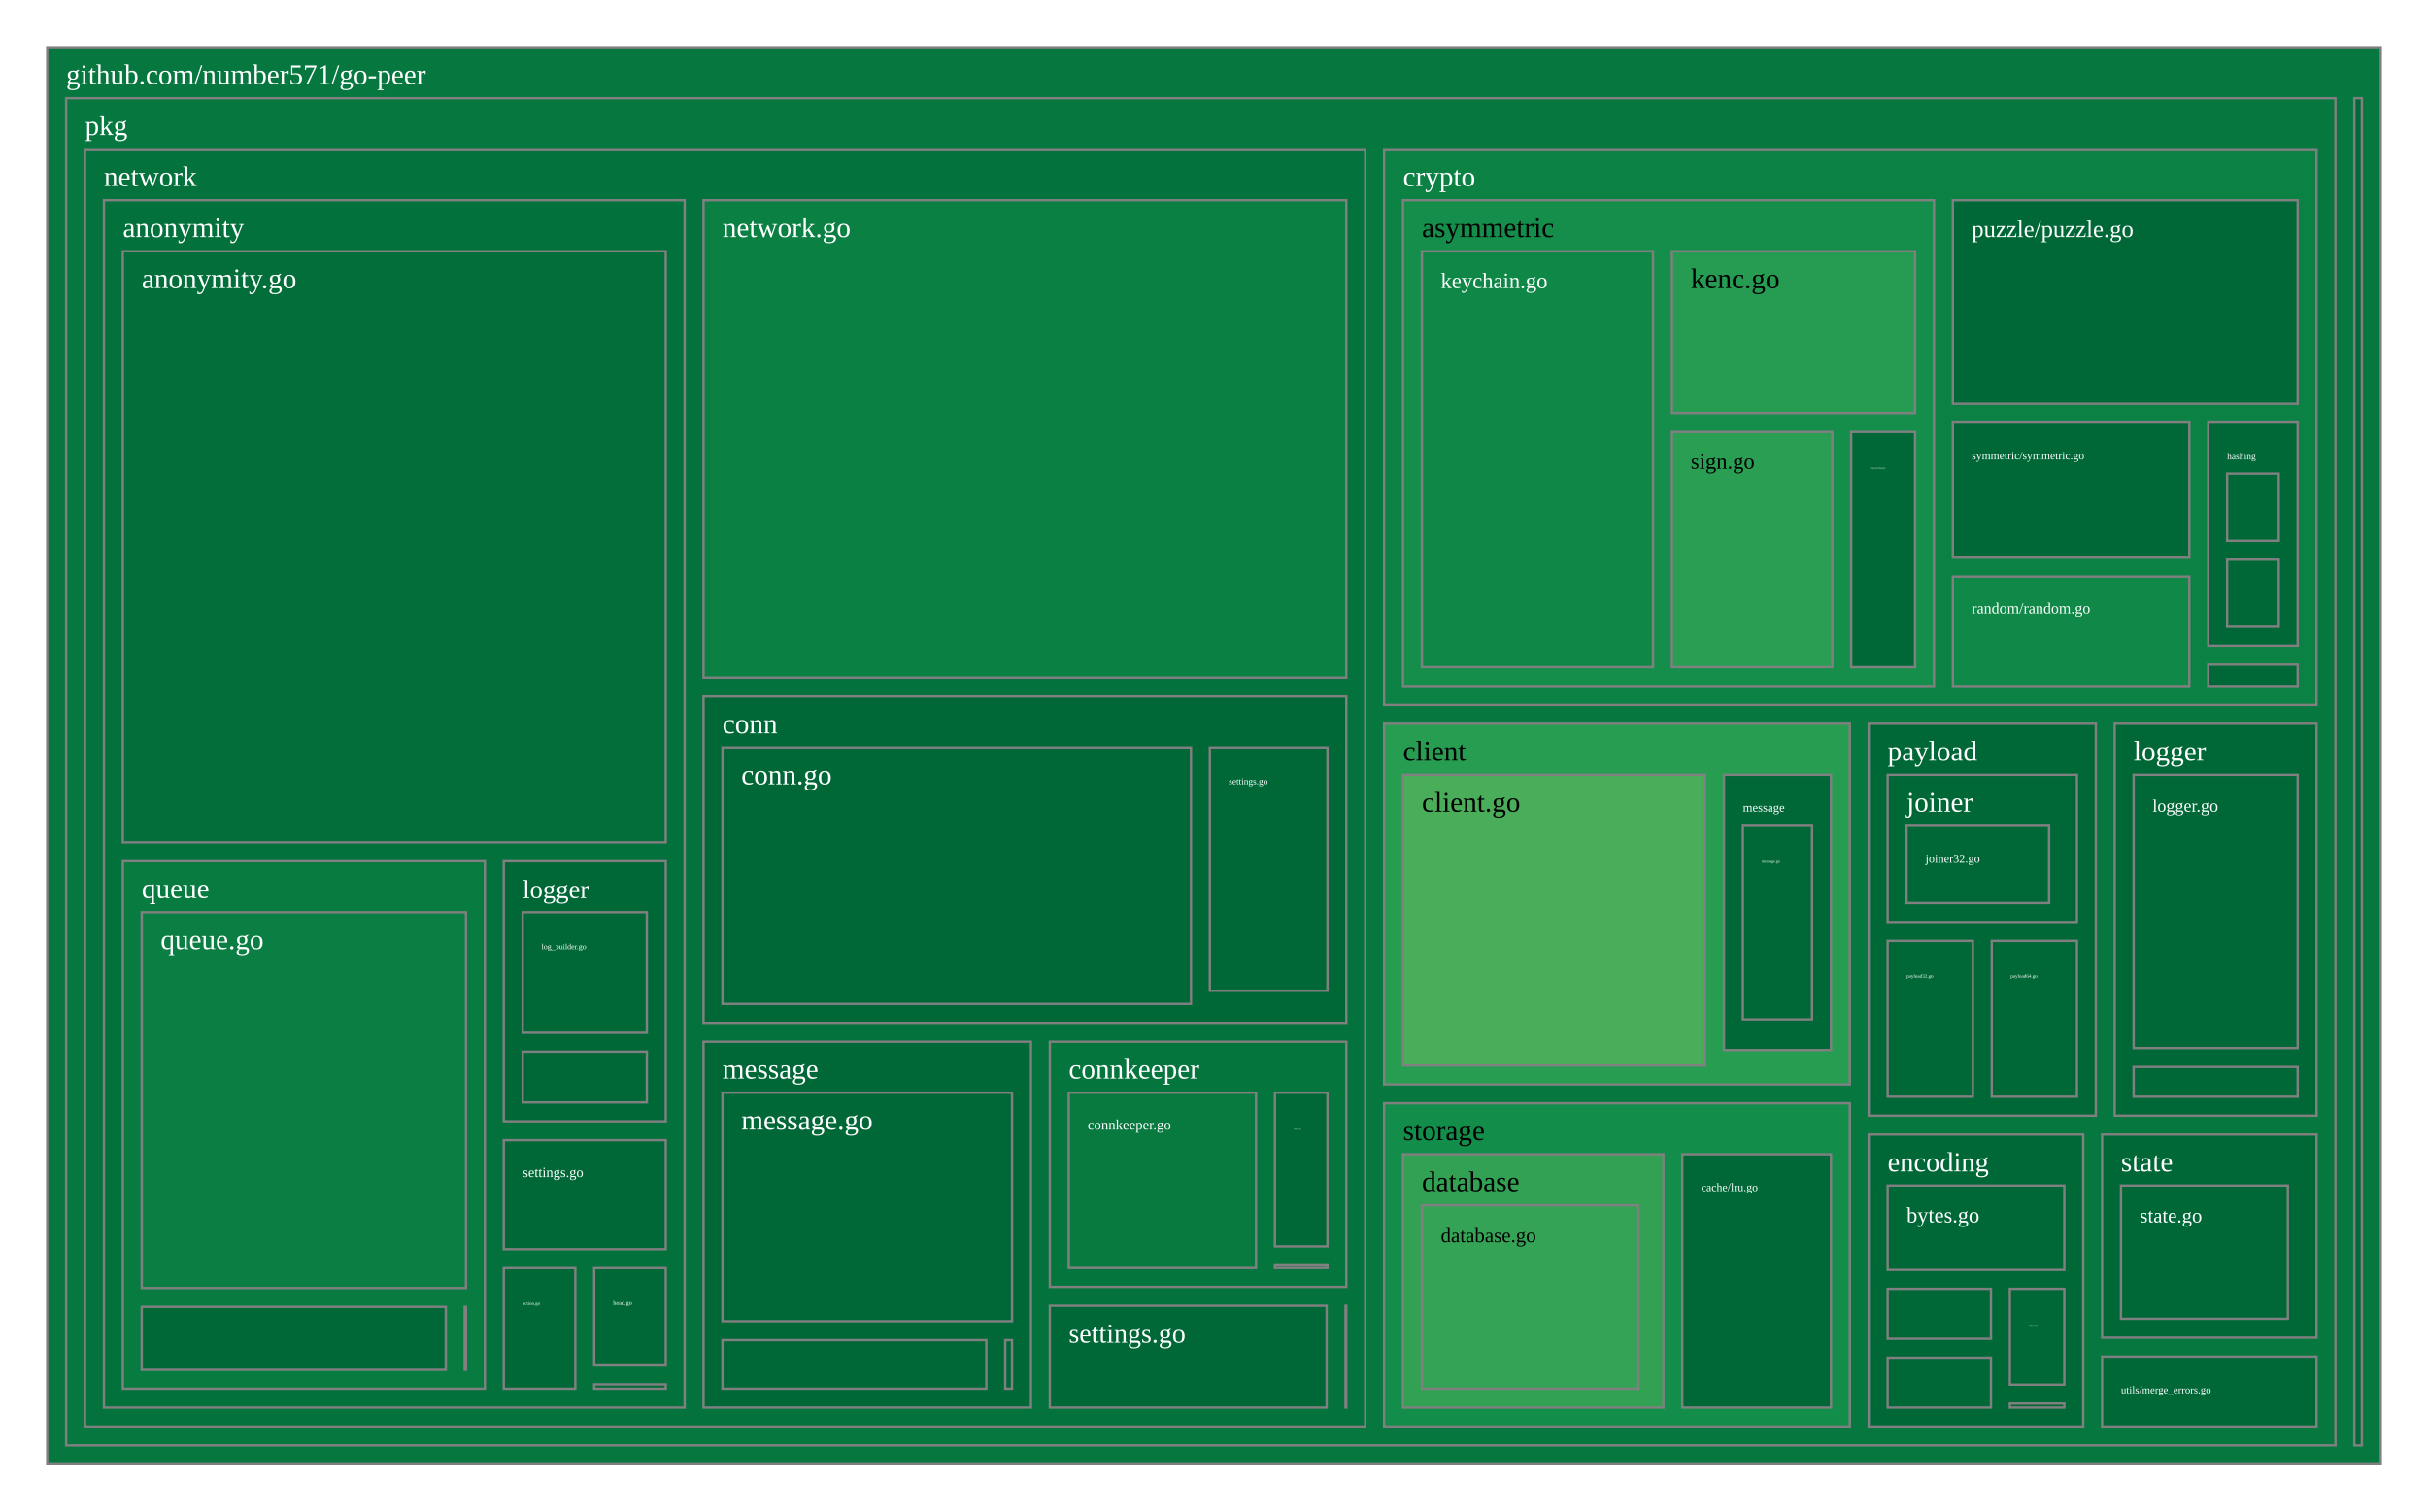
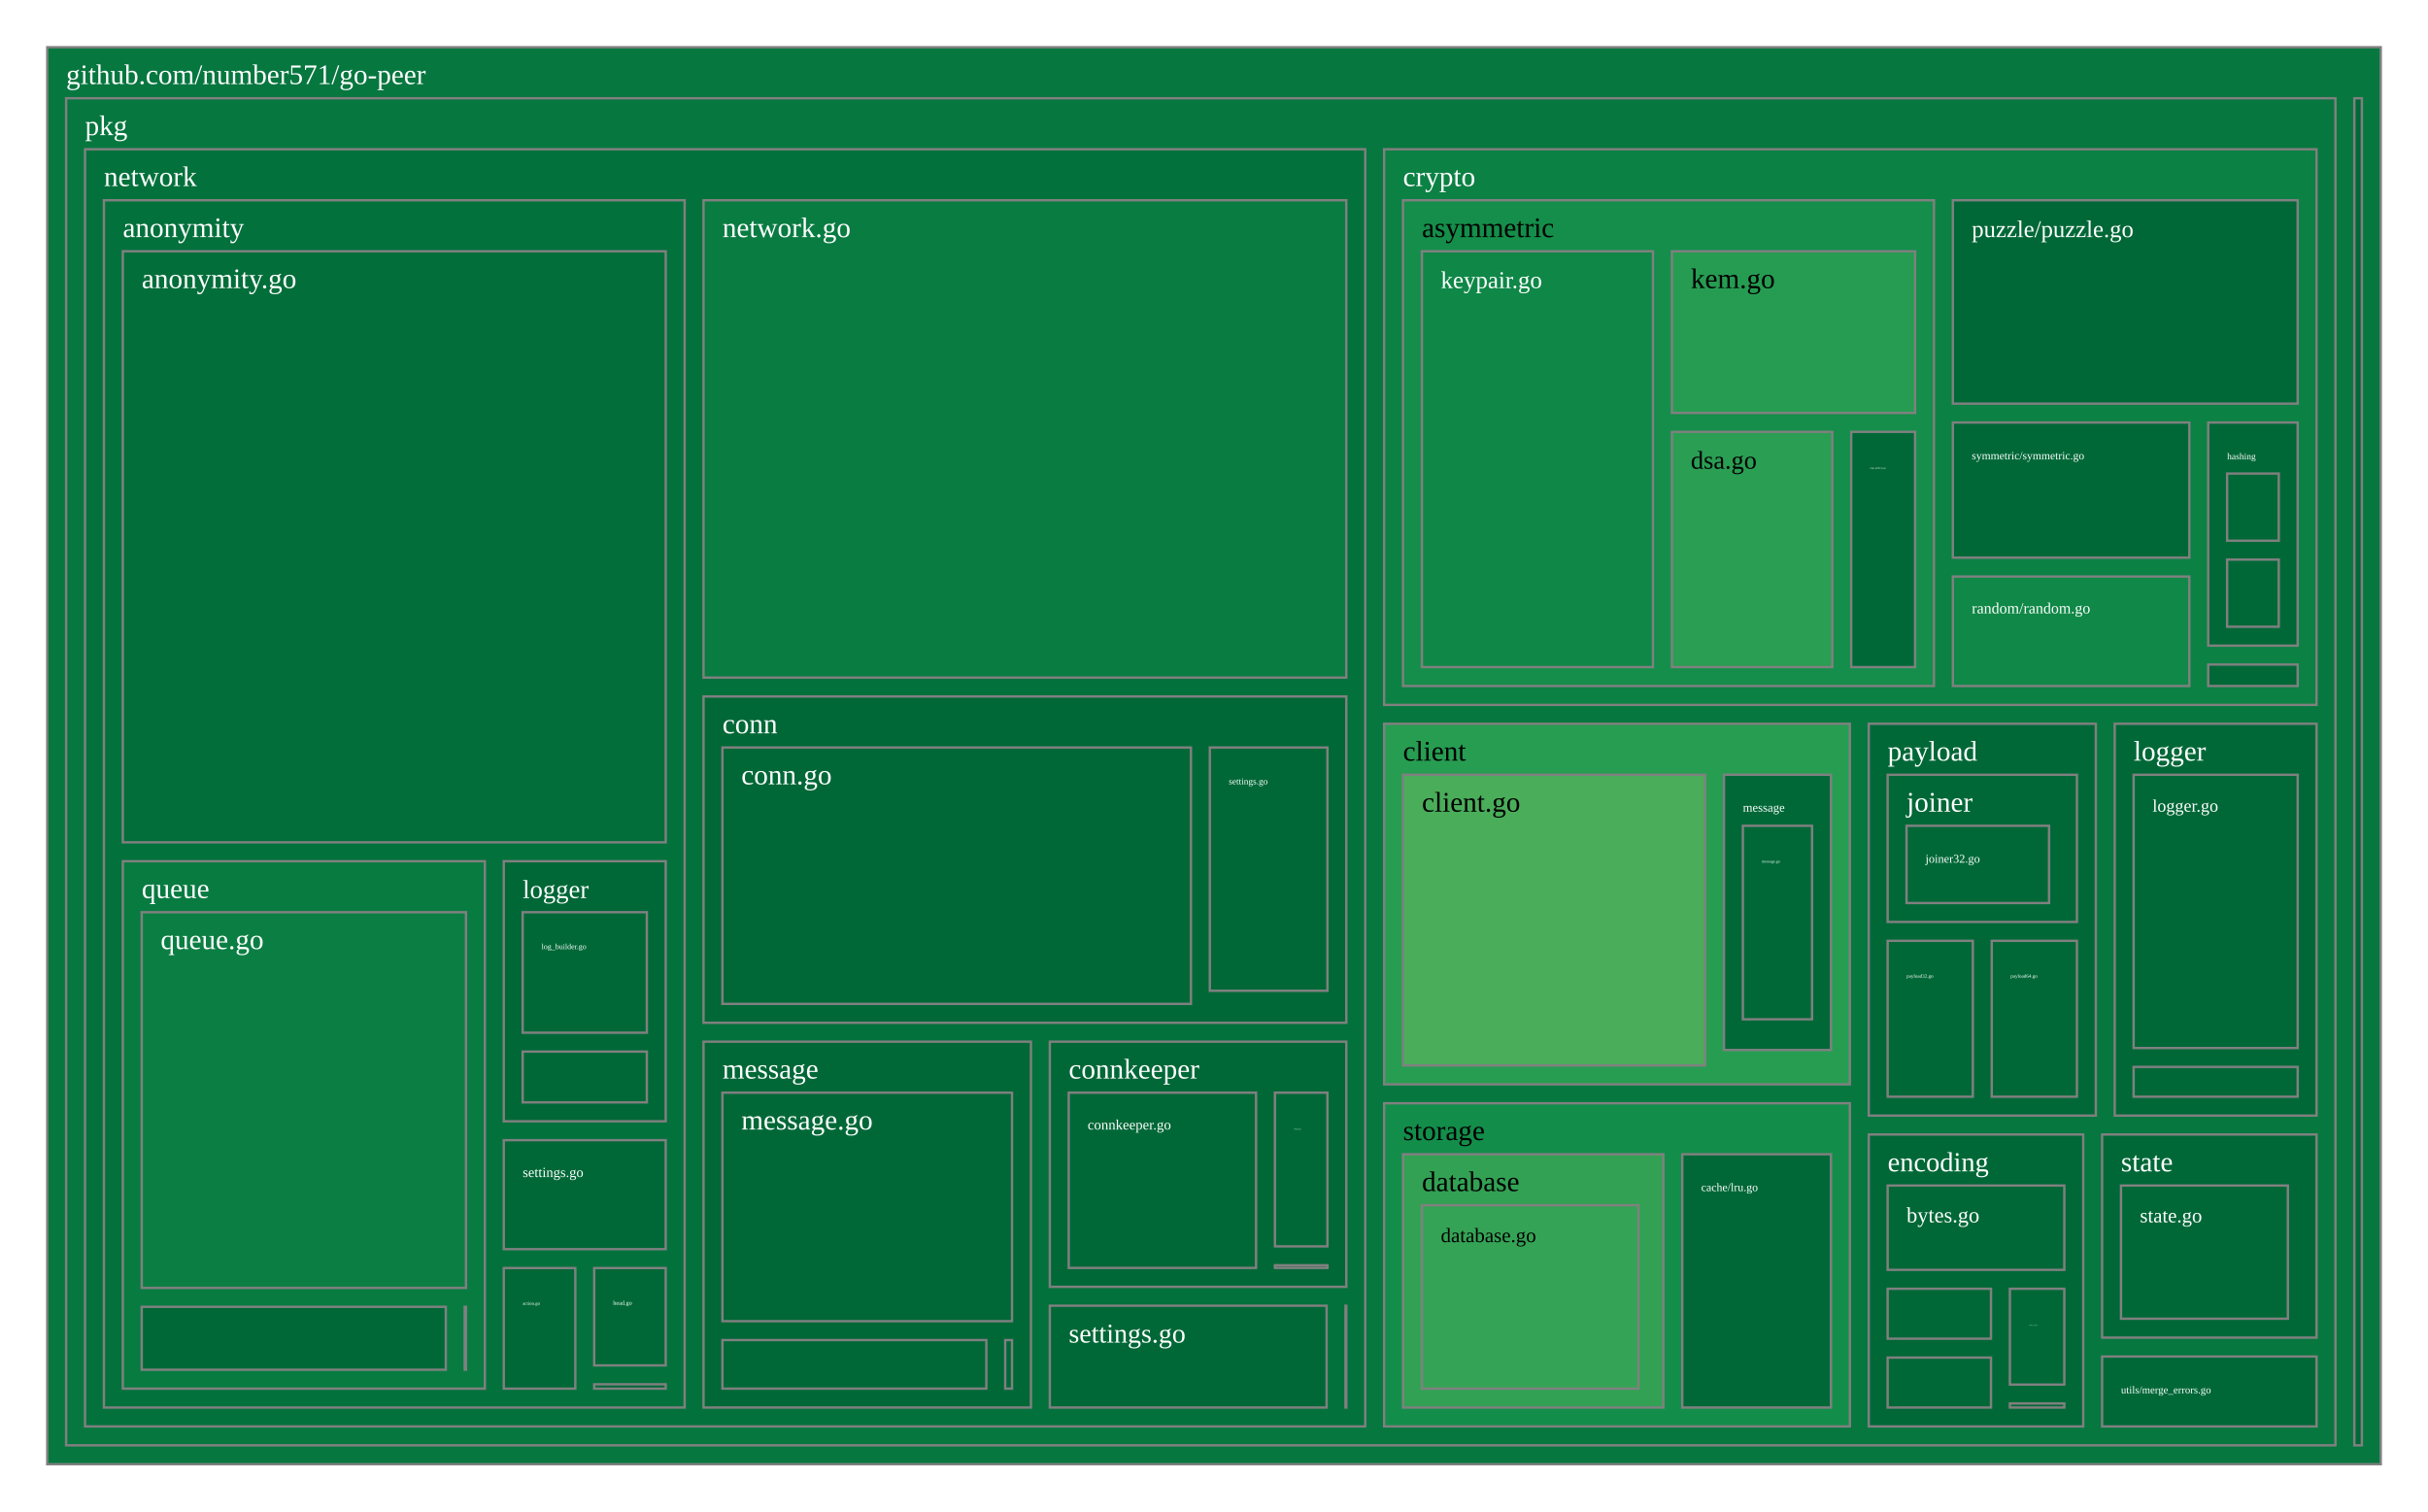
<svg xmlns="http://www.w3.org/2000/svg" viewBox="0 0 1028 640" style="background: white none repeat scroll 0% 0%;">
  <g>
-     <rect x="20" y="20" width="988" height="600" style="fill: rgb(6, 120, 63);opacity:1;fill-opacity:1.00;stroke:rgb(128,128,128);stroke-width:1px;stroke-opacity:1.00;" />
+     <rect x="20" y="20" width="988" height="600" style="fill: rgb(6, 119, 63);opacity:1;fill-opacity:1.00;stroke:rgb(128,128,128);stroke-width:1px;stroke-opacity:1.00;" />
    <text data-notex="1" text-anchor="start" transform="translate(28,35.6) scale(1)" style="font-family: Open Sans, verdana, arial, sans-serif !important; font-size: 12px; fill: rgb(255, 255, 255); fill-opacity: 1.00; white-space: pre;" data-math="N">github.com/number571/go-peer</text>
  </g>
  <g>
-     <rect x="28" y="41.6" width="960.815" height="570.4" style="fill: rgb(6, 120, 63);opacity:1;fill-opacity:1.00;stroke:rgb(128,128,128);stroke-width:1px;stroke-opacity:1.00;" />
+     <rect x="28" y="41.6" width="960.815" height="570.4" style="fill: rgb(6, 119, 63);opacity:1;fill-opacity:1.00;stroke:rgb(128,128,128);stroke-width:1px;stroke-opacity:1.00;" />
    <text data-notex="1" text-anchor="start" transform="translate(36,57.2) scale(1)" style="font-family: Open Sans, verdana, arial, sans-serif !important; font-size: 12px; fill: rgb(255, 255, 255); fill-opacity: 1.00; white-space: pre;" data-math="N">pkg</text>
  </g>
  <g>
    <rect x="996.815" y="41.6" width="3.185" height="570.4" style="fill: rgb(0, 104, 55);opacity:1;fill-opacity:1.00;stroke:rgb(128,128,128);stroke-width:1px;stroke-opacity:1.00;" />
  </g>
  <g>
    <rect x="586.026" y="306.471" width="197.194" height="152.686" style="fill: rgb(39, 157, 82);opacity:1;fill-opacity:1.00;stroke:rgb(128,128,128);stroke-width:1px;stroke-opacity:1.00;" />
    <text data-notex="1" text-anchor="start" transform="translate(594.0263,322.0706) scale(1)" style="font-family: Open Sans, verdana, arial, sans-serif !important; font-size: 12px; fill: rgb(0, 0, 0); fill-opacity: 1.00; white-space: pre;" data-math="N">client</text>
  </g>
  <g>
    <rect x="586.026" y="63.2" width="394.788" height="235.271" style="fill: rgb(12, 129, 68);opacity:1;fill-opacity:1.00;stroke:rgb(128,128,128);stroke-width:1px;stroke-opacity:1.00;" />
    <text data-notex="1" text-anchor="start" transform="translate(594.0263,78.8) scale(1)" style="font-family: Open Sans, verdana, arial, sans-serif !important; font-size: 12px; fill: rgb(255, 255, 255); fill-opacity: 1.00; white-space: pre;" data-math="N">crypto</text>
  </g>
  <g>
    <rect x="791.22" y="480.387" width="90.797" height="123.613" style="fill: rgb(0, 104, 55);opacity:1;fill-opacity:1.00;stroke:rgb(128,128,128);stroke-width:1px;stroke-opacity:1.00;" />
    <text data-notex="1" text-anchor="start" transform="translate(799.2204,495.9873) scale(0.973922)" style="font-family: Open Sans, verdana, arial, sans-serif !important; font-size: 12px; fill: rgb(255, 255, 255); fill-opacity: 1.00; white-space: pre;" data-math="N">encoding</text>
  </g>
  <g>
    <rect x="895.358" y="306.471" width="85.457" height="165.917" style="fill: rgb(0, 104, 55);opacity:1;fill-opacity:1.00;stroke:rgb(128,128,128);stroke-width:1px;stroke-opacity:1.00;" />
    <text data-notex="1" text-anchor="start" transform="translate(903.358,322.0706) scale(1)" style="font-family: Open Sans, verdana, arial, sans-serif !important; font-size: 12px; fill: rgb(255, 255, 255); fill-opacity: 1.00; white-space: pre;" data-math="N">logger</text>
  </g>
  <g>
-     <rect x="36" y="63.2" width="542.026" height="540.8" style="fill: rgb(4, 114, 60);opacity:1;fill-opacity:1.00;stroke:rgb(128,128,128);stroke-width:1px;stroke-opacity:1.00;" />
+     <rect x="36" y="63.2" width="542.026" height="540.8" style="fill: rgb(3, 113, 59);opacity:1;fill-opacity:1.00;stroke:rgb(128,128,128);stroke-width:1px;stroke-opacity:1.00;" />
    <text data-notex="1" text-anchor="start" transform="translate(44,78.8) scale(1)" style="font-family: Open Sans, verdana, arial, sans-serif !important; font-size: 12px; fill: rgb(255, 255, 255); fill-opacity: 1.00; white-space: pre;" data-math="N">network</text>
  </g>
  <g>
    <rect x="791.22" y="306.471" width="96.138" height="165.917" style="fill: rgb(0, 104, 55);opacity:1;fill-opacity:1.00;stroke:rgb(128,128,128);stroke-width:1px;stroke-opacity:1.00;" />
    <text data-notex="1" text-anchor="start" transform="translate(799.2204,322.0706) scale(1)" style="font-family: Open Sans, verdana, arial, sans-serif !important; font-size: 12px; fill: rgb(255, 255, 255); fill-opacity: 1.00; white-space: pre;" data-math="N">payload</text>
  </g>
  <g>
    <rect x="890.018" y="480.387" width="90.797" height="86.009" style="fill: rgb(0, 104, 55);opacity:1;fill-opacity:1.00;stroke:rgb(128,128,128);stroke-width:1px;stroke-opacity:1.00;" />
    <text data-notex="1" text-anchor="start" transform="translate(898.0176,495.9873) scale(1)" style="font-family: Open Sans, verdana, arial, sans-serif !important; font-size: 12px; fill: rgb(255, 255, 255); fill-opacity: 1.00; white-space: pre;" data-math="N">state</text>
  </g>
  <g>
    <rect x="586.026" y="467.156" width="197.194" height="136.844" style="fill: rgb(19, 141, 74);opacity:1;fill-opacity:1.00;stroke:rgb(128,128,128);stroke-width:1px;stroke-opacity:1.00;" />
    <text data-notex="1" text-anchor="start" transform="translate(594.0263,482.7564) scale(1)" style="font-family: Open Sans, verdana, arial, sans-serif !important; font-size: 12px; fill: rgb(0, 0, 0); fill-opacity: 1.00; white-space: pre;" data-math="N">storage</text>
  </g>
  <g>
    <rect x="890.018" y="574.396" width="90.797" height="29.604" style="fill: rgb(0, 104, 55);opacity:1;fill-opacity:1.00;stroke:rgb(128,128,128);stroke-width:1px;stroke-opacity:1.00;" />
    <text data-notex="1" text-anchor="start" transform="translate(898.0176,589.9964) scale(0.371018)" style="font-family: Open Sans, verdana, arial, sans-serif !important; font-size: 12px; fill: rgb(255, 255, 255); fill-opacity: 1.00; white-space: pre;" data-math="N">utils/merge_errors.go</text>
  </g>
  <g>
    <rect x="594.026" y="328.071" width="127.9" height="123.086" style="fill: rgb(74, 173, 90);opacity:1;fill-opacity:1.00;stroke:rgb(128,128,128);stroke-width:1px;stroke-opacity:1.00;" />
    <text data-notex="1" text-anchor="start" transform="translate(602.0263,343.6706) scale(1)" style="font-family: Open Sans, verdana, arial, sans-serif !important; font-size: 12px; fill: rgb(0, 0, 0); fill-opacity: 1.00; white-space: pre;" data-math="N">client.go</text>
  </g>
  <g>
    <rect x="729.926" y="328.071" width="45.294" height="116.532" style="fill: rgb(0, 104, 55);opacity:1;fill-opacity:1.00;stroke:rgb(128,128,128);stroke-width:1px;stroke-opacity:1.00;" />
    <text data-notex="1" text-anchor="start" transform="translate(737.9263,343.6706) scale(0.435924)" style="font-family: Open Sans, verdana, arial, sans-serif !important; font-size: 12px; fill: rgb(255, 255, 255); fill-opacity: 1.00; white-space: pre;" data-math="N">message</text>
  </g>
  <g>
    <rect x="594.026" y="84.8" width="224.806" height="205.671" style="fill: rgb(20, 142, 74);opacity:1;fill-opacity:1.00;stroke:rgb(128,128,128);stroke-width:1px;stroke-opacity:1.00;" />
    <text data-notex="1" text-anchor="start" transform="translate(602.0263,100.4) scale(1)" style="font-family: Open Sans, verdana, arial, sans-serif !important; font-size: 12px; fill: rgb(0, 0, 0); fill-opacity: 1.00; white-space: pre;" data-math="N">asymmetric</text>
  </g>
  <g>
    <rect x="934.948" y="178.917" width="37.867" height="94.475" style="fill: rgb(0, 104, 55);opacity:1;fill-opacity:1.00;stroke:rgb(128,128,128);stroke-width:1px;stroke-opacity:1.00;" />
    <text data-notex="1" text-anchor="start" transform="translate(942.9477,194.5168) scale(0.325402)" style="font-family: Open Sans, verdana, arial, sans-serif !important; font-size: 12px; fill: rgb(255, 255, 255); fill-opacity: 1.00; white-space: pre;" data-math="N">hashing</text>
  </g>
  <g>
    <rect x="934.948" y="281.391" width="37.867" height="9.079" style="fill: rgb(0, 104, 55);opacity:1;fill-opacity:1.00;stroke:rgb(128,128,128);stroke-width:1px;stroke-opacity:1.00;" />
  </g>
  <g>
    <rect x="826.833" y="84.8" width="145.982" height="86.117" style="fill: rgb(0, 104, 55);opacity:1;fill-opacity:1.00;stroke:rgb(128,128,128);stroke-width:1px;stroke-opacity:1.00;" />
    <text data-notex="1" text-anchor="start" transform="translate(834.8326,100.4) scale(0.846238)" style="font-family: Open Sans, verdana, arial, sans-serif !important; font-size: 12px; fill: rgb(255, 255, 255); fill-opacity: 1.00; white-space: pre;" data-math="N">puzzle/puzzle.go</text>
  </g>
  <g>
    <rect x="826.833" y="244.128" width="100.115" height="46.343" style="fill: rgb(16, 136, 71);opacity:1;fill-opacity:1.00;stroke:rgb(128,128,128);stroke-width:1px;stroke-opacity:1.00;" />
    <text data-notex="1" text-anchor="start" transform="translate(834.8326,259.728) scale(0.547624)" style="font-family: Open Sans, verdana, arial, sans-serif !important; font-size: 12px; fill: rgb(255, 255, 255); fill-opacity: 1.00; white-space: pre;" data-math="N">random/random.go</text>
  </g>
  <g>
    <rect x="826.833" y="178.917" width="100.115" height="57.211" style="fill: rgb(0, 104, 55);opacity:1;fill-opacity:1.00;stroke:rgb(128,128,128);stroke-width:1px;stroke-opacity:1.00;" />
    <text data-notex="1" text-anchor="start" transform="translate(834.8326,194.5168) scale(0.398272)" style="font-family: Open Sans, verdana, arial, sans-serif !important; font-size: 12px; fill: rgb(255, 255, 255); fill-opacity: 1.00; white-space: pre;" data-math="N">symmetric/symmetric.go</text>
  </g>
  <g>
    <rect x="799.22" y="501.987" width="74.797" height="35.72" style="fill: rgb(0, 104, 55);opacity:1;fill-opacity:1.00;stroke:rgb(128,128,128);stroke-width:1px;stroke-opacity:1.00;" />
    <text data-notex="1" text-anchor="start" transform="translate(807.2204,517.5873) scale(0.765588)" style="font-family: Open Sans, verdana, arial, sans-serif !important; font-size: 12px; fill: rgb(255, 255, 255); fill-opacity: 1.00; white-space: pre;" data-math="N">bytes.go</text>
  </g>
  <g>
    <rect x="850.969" y="594.285" width="23.049" height="1.715" style="fill: rgb(0, 104, 55);opacity:1;fill-opacity:1.00;stroke:rgb(128,128,128);stroke-width:1px;stroke-opacity:1.00;" />
  </g>
  <g>
    <rect x="799.22" y="545.707" width="43.748" height="21.146" style="fill: rgb(0, 104, 55);opacity:1;fill-opacity:1.00;stroke:rgb(128,128,128);stroke-width:1px;stroke-opacity:1.00;" />
  </g>
  <g>
    <rect x="799.22" y="574.854" width="43.748" height="21.146" style="fill: rgb(0, 104, 55);opacity:1;fill-opacity:1.00;stroke:rgb(128,128,128);stroke-width:1px;stroke-opacity:1.00;" />
  </g>
  <g>
    <rect x="850.969" y="545.707" width="23.049" height="40.577" style="fill: rgb(0, 104, 55);opacity:1;fill-opacity:1.00;stroke:rgb(128,128,128);stroke-width:1px;stroke-opacity:1.00;" />
    <text data-notex="1" text-anchor="start" transform="translate(858.9686,561.307) scale(0.043192)" style="font-family: Open Sans, verdana, arial, sans-serif !important; font-size: 12px; fill: rgb(255, 255, 255); fill-opacity: 1.00; white-space: pre;" data-math="N">serialize_yaml.go</text>
  </g>
  <g>
    <rect x="903.358" y="328.071" width="69.457" height="115.7" style="fill: rgb(0, 104, 55);opacity:1;fill-opacity:1.00;stroke:rgb(128,128,128);stroke-width:1px;stroke-opacity:1.00;" />
    <text data-notex="1" text-anchor="start" transform="translate(911.358,343.6706) scale(0.618713)" style="font-family: Open Sans, verdana, arial, sans-serif !important; font-size: 12px; fill: rgb(255, 255, 255); fill-opacity: 1.00; white-space: pre;" data-math="N">logger.go</text>
  </g>
  <g>
    <rect x="903.358" y="451.771" width="69.457" height="12.617" style="fill: rgb(0, 104, 55);opacity:1;fill-opacity:1.00;stroke:rgb(128,128,128);stroke-width:1px;stroke-opacity:1.00;" />
  </g>
  <g>
    <rect x="44" y="84.8" width="245.868" height="511.2" style="fill: rgb(3, 113, 60);opacity:1;fill-opacity:1.00;stroke:rgb(128,128,128);stroke-width:1px;stroke-opacity:1.00;" />
    <text data-notex="1" text-anchor="start" transform="translate(52,100.4) scale(1)" style="font-family: Open Sans, verdana, arial, sans-serif !important; font-size: 12px; fill: rgb(255, 255, 255); fill-opacity: 1.00; white-space: pre;" data-math="N">anonymity</text>
  </g>
  <g>
    <rect x="297.868" y="294.916" width="272.158" height="138.168" style="fill: rgb(0, 104, 55);opacity:1;fill-opacity:1.00;stroke:rgb(128,128,128);stroke-width:1px;stroke-opacity:1.00;" />
    <text data-notex="1" text-anchor="start" transform="translate(305.8679,310.5161) scale(1)" style="font-family: Open Sans, verdana, arial, sans-serif !important; font-size: 12px; fill: rgb(255, 255, 255); fill-opacity: 1.00; white-space: pre;" data-math="N">conn</text>
  </g>
  <g>
-     <rect x="444.493" y="441.084" width="125.533" height="103.805" style="fill: rgb(5, 117, 62);opacity:1;fill-opacity:1.00;stroke:rgb(128,128,128);stroke-width:1px;stroke-opacity:1.00;" />
+     <rect x="444.493" y="441.084" width="125.533" height="103.805" style="fill: rgb(0, 104, 55);opacity:1;fill-opacity:1.00;stroke:rgb(128,128,128);stroke-width:1px;stroke-opacity:1.00;" />
    <text data-notex="1" text-anchor="start" transform="translate(452.4928,456.6839) scale(1)" style="font-family: Open Sans, verdana, arial, sans-serif !important; font-size: 12px; fill: rgb(255, 255, 255); fill-opacity: 1.00; white-space: pre;" data-math="N">connkeeper</text>
  </g>
  <g>
    <rect x="569.68" y="552.889" width="0.346" height="43.111" style="fill: rgb(0, 104, 55);opacity:1;fill-opacity:1.00;stroke:rgb(128,128,128);stroke-width:1px;stroke-opacity:1.00;" />
  </g>
  <g>
    <rect x="297.868" y="441.084" width="138.625" height="154.916" style="fill: rgb(0, 104, 55);opacity:1;fill-opacity:1.00;stroke:rgb(128,128,128);stroke-width:1px;stroke-opacity:1.00;" />
    <text data-notex="1" text-anchor="start" transform="translate(305.8679,456.6839) scale(1)" style="font-family: Open Sans, verdana, arial, sans-serif !important; font-size: 12px; fill: rgb(255, 255, 255); fill-opacity: 1.00; white-space: pre;" data-math="N">message</text>
  </g>
  <g>
-     <rect x="297.868" y="84.8" width="272.158" height="202.116" style="fill: rgb(11, 128, 67);opacity:1;fill-opacity:1.00;stroke:rgb(128,128,128);stroke-width:1px;stroke-opacity:1.00;" />
+     <rect x="297.868" y="84.8" width="272.158" height="202.116" style="fill: rgb(9, 124, 66);opacity:1;fill-opacity:1.00;stroke:rgb(128,128,128);stroke-width:1px;stroke-opacity:1.00;" />
    <text data-notex="1" text-anchor="start" transform="translate(305.8679,100.4) scale(1)" style="font-family: Open Sans, verdana, arial, sans-serif !important; font-size: 12px; fill: rgb(255, 255, 255); fill-opacity: 1.00; white-space: pre;" data-math="N">network.go</text>
  </g>
  <g>
    <rect x="444.493" y="552.889" width="117.188" height="43.111" style="fill: rgb(0, 104, 55);opacity:1;fill-opacity:1.00;stroke:rgb(128,128,128);stroke-width:1px;stroke-opacity:1.00;" />
    <text data-notex="1" text-anchor="start" transform="translate(452.4928,568.4891) scale(0.958216)" style="font-family: Open Sans, verdana, arial, sans-serif !important; font-size: 12px; fill: rgb(255, 255, 255); fill-opacity: 1.00; white-space: pre;" data-math="N">settings.go</text>
  </g>
  <g>
    <rect x="799.22" y="328.071" width="80.138" height="62.308" style="fill: rgb(0, 104, 55);opacity:1;fill-opacity:1.00;stroke:rgb(128,128,128);stroke-width:1px;stroke-opacity:1.00;" />
    <text data-notex="1" text-anchor="start" transform="translate(807.2204,343.6706) scale(1)" style="font-family: Open Sans, verdana, arial, sans-serif !important; font-size: 12px; fill: rgb(255, 255, 255); fill-opacity: 1.00; white-space: pre;" data-math="N">joiner</text>
  </g>
  <g>
    <rect x="799.22" y="398.379" width="36.069" height="66.009" style="fill: rgb(0, 104, 55);opacity:1;fill-opacity:1.00;stroke:rgb(128,128,128);stroke-width:1px;stroke-opacity:1.00;" />
    <text data-notex="1" text-anchor="start" transform="translate(807.2204,413.9787) scale(0.174208)" style="font-family: Open Sans, verdana, arial, sans-serif !important; font-size: 12px; fill: rgb(255, 255, 255); fill-opacity: 1.00; white-space: pre;" data-math="N">payload32.go</text>
  </g>
  <g>
    <rect x="843.289" y="398.379" width="36.069" height="66.009" style="fill: rgb(0, 104, 55);opacity:1;fill-opacity:1.00;stroke:rgb(128,128,128);stroke-width:1px;stroke-opacity:1.00;" />
    <text data-notex="1" text-anchor="start" transform="translate(851.2892,413.9787) scale(0.174208)" style="font-family: Open Sans, verdana, arial, sans-serif !important; font-size: 12px; fill: rgb(255, 255, 255); fill-opacity: 1.00; white-space: pre;" data-math="N">payload64.go</text>
  </g>
  <g>
    <rect x="898.018" y="501.987" width="70.657" height="56.409" style="fill: rgb(0, 104, 55);opacity:1;fill-opacity:1.00;stroke:rgb(128,128,128);stroke-width:1px;stroke-opacity:1.00;" />
    <text data-notex="1" text-anchor="start" transform="translate(906.0176,517.5873) scale(0.711684)" style="font-family: Open Sans, verdana, arial, sans-serif !important; font-size: 12px; fill: rgb(255, 255, 255); fill-opacity: 1.00; white-space: pre;" data-math="N">state.go</text>
  </g>
  <g>
    <rect x="712.273" y="488.756" width="62.948" height="107.244" style="fill: rgb(0, 104, 55);opacity:1;fill-opacity:1.00;stroke:rgb(128,128,128);stroke-width:1px;stroke-opacity:1.00;" />
    <text data-notex="1" text-anchor="start" transform="translate(720.2726,504.3564) scale(0.407533)" style="font-family: Open Sans, verdana, arial, sans-serif !important; font-size: 12px; fill: rgb(255, 255, 255); fill-opacity: 1.00; white-space: pre;" data-math="N">cache/lru.go</text>
  </g>
  <g>
    <rect x="594.026" y="488.756" width="110.246" height="107.244" style="fill: rgb(50, 161, 84);opacity:1;fill-opacity:1.00;stroke:rgb(128,128,128);stroke-width:1px;stroke-opacity:1.00;" />
    <text data-notex="1" text-anchor="start" transform="translate(602.0263,504.3564) scale(1)" style="font-family: Open Sans, verdana, arial, sans-serif !important; font-size: 12px; fill: rgb(0, 0, 0); fill-opacity: 1.00; white-space: pre;" data-math="N">database</text>
  </g>
  <g>
    <rect x="737.926" y="349.671" width="29.294" height="81.935" style="fill: rgb(0, 104, 55);opacity:1;fill-opacity:1.00;stroke:rgb(128,128,128);stroke-width:1px;stroke-opacity:1.00;" />
    <text data-notex="1" text-anchor="start" transform="translate(745.9263,365.2706) scale(0.13848)" style="font-family: Open Sans, verdana, arial, sans-serif !important; font-size: 12px; fill: rgb(255, 255, 255); fill-opacity: 1.00; white-space: pre;" data-math="N">message.go</text>
  </g>
  <g>
+     <rect x="707.869" y="182.86" width="67.923" height="99.61" style="fill: rgb(42, 158, 83);opacity:1;fill-opacity:1.00;stroke:rgb(128,128,128);stroke-width:1px;stroke-opacity:1.00;" />
+     <text data-notex="1" text-anchor="start" transform="translate(715.8687,198.4601) scale(0.901435)" style="font-family: Open Sans, verdana, arial, sans-serif !important; font-size: 12px; fill: rgb(0, 0, 0); fill-opacity: 1.00; white-space: pre;" data-math="N">dsa.go</text>
+   </g>
+   <g>
    <rect x="707.869" y="106.4" width="102.964" height="68.46" style="fill: rgb(38, 156, 82);opacity:1;fill-opacity:1.00;stroke:rgb(128,128,128);stroke-width:1px;stroke-opacity:1.00;" />
-     <text data-notex="1" text-anchor="start" transform="translate(715.8687,122) scale(1)" style="font-family: Open Sans, verdana, arial, sans-serif !important; font-size: 12px; fill: rgb(0, 0, 0); fill-opacity: 1.00; white-space: pre;" data-math="N">kenc.go</text>
+     <text data-notex="1" text-anchor="start" transform="translate(715.8687,122) scale(1)" style="font-family: Open Sans, verdana, arial, sans-serif !important; font-size: 12px; fill: rgb(0, 0, 0); fill-opacity: 1.00; white-space: pre;" data-math="N">kem.go</text>
  </g>
  <g>
    <rect x="602.026" y="106.4" width="97.842" height="176.071" style="fill: rgb(15, 135, 71);opacity:1;fill-opacity:1.00;stroke:rgb(128,128,128);stroke-width:1px;stroke-opacity:1.00;" />
-     <text data-notex="1" text-anchor="start" transform="translate(610.0263,122) scale(0.775023)" style="font-family: Open Sans, verdana, arial, sans-serif !important; font-size: 12px; fill: rgb(255, 255, 255); fill-opacity: 1.00; white-space: pre;" data-math="N">keychain.go</text>
+     <text data-notex="1" text-anchor="start" transform="translate(610.0263,122) scale(0.852526)" style="font-family: Open Sans, verdana, arial, sans-serif !important; font-size: 12px; fill: rgb(255, 255, 255); fill-opacity: 1.00; white-space: pre;" data-math="N">keypair.go</text>
  </g>
  <g>
    <rect x="783.791" y="182.86" width="27.041" height="99.61" style="fill: rgb(0, 104, 55);opacity:1;fill-opacity:1.00;stroke:rgb(128,128,128);stroke-width:1px;stroke-opacity:1.00;" />
-     <text data-notex="1" text-anchor="start" transform="translate(791.7914,198.4601) scale(0.076675)" style="font-family: Open Sans, verdana, arial, sans-serif !important; font-size: 12px; fill: rgb(255, 255, 255); fill-opacity: 1.00; white-space: pre;" data-math="N">map_keychain.go</text>
-   </g>
-   <g>
-     <rect x="707.869" y="182.86" width="67.923" height="99.61" style="fill: rgb(42, 158, 83);opacity:1;fill-opacity:1.00;stroke:rgb(128,128,128);stroke-width:1px;stroke-opacity:1.00;" />
-     <text data-notex="1" text-anchor="start" transform="translate(715.8687,198.4601) scale(0.772658)" style="font-family: Open Sans, verdana, arial, sans-serif !important; font-size: 12px; fill: rgb(0, 0, 0); fill-opacity: 1.00; white-space: pre;" data-math="N">sign.go</text>
+     <text data-notex="1" text-anchor="start" transform="translate(791.7914,198.4601) scale(0.082152)" style="font-family: Open Sans, verdana, arial, sans-serif !important; font-size: 12px; fill: rgb(255, 255, 255); fill-opacity: 1.00; white-space: pre;" data-math="N">map_pubkeys.go</text>
  </g>
  <g>
    <rect x="942.948" y="200.517" width="21.867" height="28.437" style="fill: rgb(0, 104, 55);opacity:1;fill-opacity:1.00;stroke:rgb(128,128,128);stroke-width:1px;stroke-opacity:1.00;" />
  </g>
  <g>
    <rect x="942.948" y="236.954" width="21.867" height="28.437" style="fill: rgb(0, 104, 55);opacity:1;fill-opacity:1.00;stroke:rgb(128,128,128);stroke-width:1px;stroke-opacity:1.00;" />
  </g>
  <g>
    <rect x="213.294" y="536.937" width="30.287" height="51.063" style="fill: rgb(0, 104, 55);opacity:1;fill-opacity:1.00;stroke:rgb(128,128,128);stroke-width:1px;stroke-opacity:1.00;" />
    <text data-notex="1" text-anchor="start" transform="translate(221.294,552.5365) scale(0.165358)" style="font-family: Open Sans, verdana, arial, sans-serif !important; font-size: 12px; fill: rgb(255, 255, 255); fill-opacity: 1.00; white-space: pre;" data-math="N">action.go</text>
  </g>
  <g>
    <rect x="52" y="106.4" width="229.868" height="250.268" style="fill: rgb(2, 110, 58);opacity:1;fill-opacity:1.00;stroke:rgb(128,128,128);stroke-width:1px;stroke-opacity:1.00;" />
    <text data-notex="1" text-anchor="start" transform="translate(60,122) scale(1)" style="font-family: Open Sans, verdana, arial, sans-serif !important; font-size: 12px; fill: rgb(255, 255, 255); fill-opacity: 1.00; white-space: pre;" data-math="N">anonymity.go</text>
  </g>
  <g>
    <rect x="251.581" y="586.156" width="30.287" height="1.844" style="fill: rgb(0, 104, 55);opacity:1;fill-opacity:1.00;stroke:rgb(128,128,128);stroke-width:1px;stroke-opacity:1.00;" />
  </g>
  <g>
    <rect x="251.581" y="536.937" width="30.287" height="41.22" style="fill: rgb(0, 104, 55);opacity:1;fill-opacity:1.00;stroke:rgb(128,128,128);stroke-width:1px;stroke-opacity:1.00;" />
    <text data-notex="1" text-anchor="start" transform="translate(259.5809,552.5365) scale(0.212603)" style="font-family: Open Sans, verdana, arial, sans-serif !important; font-size: 12px; fill: rgb(255, 255, 255); fill-opacity: 1.00; white-space: pre;" data-math="N">head.go</text>
  </g>
  <g>
    <rect x="213.294" y="364.668" width="68.574" height="110.127" style="fill: rgb(0, 104, 55);opacity:1;fill-opacity:1.00;stroke:rgb(128,128,128);stroke-width:1px;stroke-opacity:1.00;" />
    <text data-notex="1" text-anchor="start" transform="translate(221.294,380.268) scale(0.912741)" style="font-family: Open Sans, verdana, arial, sans-serif !important; font-size: 12px; fill: rgb(255, 255, 255); fill-opacity: 1.00; white-space: pre;" data-math="N">logger</text>
  </g>
  <g>
    <rect x="52" y="364.668" width="153.294" height="223.332" style="fill: rgb(8, 123, 65);opacity:1;fill-opacity:1.00;stroke:rgb(128,128,128);stroke-width:1px;stroke-opacity:1.00;" />
    <text data-notex="1" text-anchor="start" transform="translate(60,380.268) scale(1)" style="font-family: Open Sans, verdana, arial, sans-serif !important; font-size: 12px; fill: rgb(255, 255, 255); fill-opacity: 1.00; white-space: pre;" data-math="N">queue</text>
  </g>
  <g>
    <rect x="213.294" y="482.795" width="68.574" height="46.142" style="fill: rgb(0, 104, 55);opacity:1;fill-opacity:1.00;stroke:rgb(128,128,128);stroke-width:1px;stroke-opacity:1.00;" />
    <text data-notex="1" text-anchor="start" transform="translate(221.294,498.395) scale(0.497859)" style="font-family: Open Sans, verdana, arial, sans-serif !important; font-size: 12px; fill: rgb(255, 255, 255); fill-opacity: 1.00; white-space: pre;" data-math="N">settings.go</text>
  </g>
  <g>
    <rect x="305.868" y="316.516" width="198.374" height="108.568" style="fill: rgb(0, 104, 55);opacity:1;fill-opacity:1.00;stroke:rgb(128,128,128);stroke-width:1px;stroke-opacity:1.00;" />
    <text data-notex="1" text-anchor="start" transform="translate(313.8679,332.1161) scale(1)" style="font-family: Open Sans, verdana, arial, sans-serif !important; font-size: 12px; fill: rgb(255, 255, 255); fill-opacity: 1.00; white-space: pre;" data-math="N">conn.go</text>
  </g>
  <g>
    <rect x="512.242" y="316.516" width="49.785" height="103.017" style="fill: rgb(0, 104, 55);opacity:1;fill-opacity:1.00;stroke:rgb(128,128,128);stroke-width:1px;stroke-opacity:1.00;" />
    <text data-notex="1" text-anchor="start" transform="translate(520.2416,332.1161) scale(0.31993)" style="font-family: Open Sans, verdana, arial, sans-serif !important; font-size: 12px; fill: rgb(255, 255, 255); fill-opacity: 1.00; white-space: pre;" data-math="N">settings.go</text>
  </g>
  <g>
-     <rect x="452.493" y="462.684" width="79.311" height="74.205" style="fill: rgb(8, 122, 64);opacity:1;fill-opacity:1.00;stroke:rgb(128,128,128);stroke-width:1px;stroke-opacity:1.00;" />
+     <rect x="452.493" y="462.684" width="79.311" height="74.205" style="fill: rgb(0, 104, 55);opacity:1;fill-opacity:1.00;stroke:rgb(128,128,128);stroke-width:1px;stroke-opacity:1.00;" />
    <text data-notex="1" text-anchor="start" transform="translate(460.4928,478.2839) scale(0.507296)" style="font-family: Open Sans, verdana, arial, sans-serif !important; font-size: 12px; fill: rgb(255, 255, 255); fill-opacity: 1.00; white-space: pre;" data-math="N">connkeeper.go</text>
  </g>
  <g>
    <rect x="539.803" y="535.755" width="22.223" height="1.134" style="fill: rgb(0, 104, 55);opacity:1;fill-opacity:1.00;stroke:rgb(128,128,128);stroke-width:1px;stroke-opacity:1.00;" />
  </g>
  <g>
    <rect x="539.803" y="462.684" width="22.223" height="65.071" style="fill: rgb(0, 104, 55);opacity:1;fill-opacity:1.00;stroke:rgb(128,128,128);stroke-width:1px;stroke-opacity:1.00;" />
    <text data-notex="1" text-anchor="start" transform="translate(547.8034,478.2839) scale(0.058929)" style="font-family: Open Sans, verdana, arial, sans-serif !important; font-size: 12px; fill: rgb(255, 255, 255); fill-opacity: 1.00; white-space: pre;" data-math="N">settings.go</text>
  </g>
  <g>
    <rect x="425.607" y="567.432" width="2.885" height="20.568" style="fill: rgb(0, 104, 55);opacity:1;fill-opacity:1.00;stroke:rgb(128,128,128);stroke-width:1px;stroke-opacity:1.00;" />
  </g>
  <g>
    <rect x="305.868" y="462.684" width="122.625" height="96.748" style="fill: rgb(0, 104, 55);opacity:1;fill-opacity:1.00;stroke:rgb(128,128,128);stroke-width:1px;stroke-opacity:1.00;" />
    <text data-notex="1" text-anchor="start" transform="translate(313.8679,478.2839) scale(1)" style="font-family: Open Sans, verdana, arial, sans-serif !important; font-size: 12px; fill: rgb(255, 255, 255); fill-opacity: 1.00; white-space: pre;" data-math="N">message.go</text>
  </g>
  <g>
    <rect x="305.868" y="567.432" width="111.74" height="20.568" style="fill: rgb(0, 104, 55);opacity:1;fill-opacity:1.00;stroke:rgb(128,128,128);stroke-width:1px;stroke-opacity:1.00;" />
  </g>
  <g>
    <rect x="807.22" y="349.671" width="60.341" height="32.708" style="fill: rgb(0, 104, 55);opacity:1;fill-opacity:1.00;stroke:rgb(128,128,128);stroke-width:1px;stroke-opacity:1.00;" />
    <text data-notex="1" text-anchor="start" transform="translate(815.2204,365.2706) scale(0.419894)" style="font-family: Open Sans, verdana, arial, sans-serif !important; font-size: 12px; fill: rgb(255, 255, 255); fill-opacity: 1.00; white-space: pre;" data-math="N">joiner32.go</text>
  </g>
  <g>
    <rect x="602.026" y="510.356" width="91.69" height="77.644" style="fill: rgb(53, 163, 85);opacity:1;fill-opacity:1.00;stroke:rgb(128,128,128);stroke-width:1px;stroke-opacity:1.00;" />
    <text data-notex="1" text-anchor="start" transform="translate(610.0263,525.9564) scale(0.716763)" style="font-family: Open Sans, verdana, arial, sans-serif !important; font-size: 12px; fill: rgb(0, 0, 0); fill-opacity: 1.00; white-space: pre;" data-math="N">database.go</text>
  </g>
  <g>
    <rect x="221.294" y="386.268" width="52.574" height="51.018" style="fill: rgb(0, 104, 55);opacity:1;fill-opacity:1.00;stroke:rgb(128,128,128);stroke-width:1px;stroke-opacity:1.00;" />
    <text data-notex="1" text-anchor="start" transform="translate(229.294,401.868) scale(0.272127)" style="font-family: Open Sans, verdana, arial, sans-serif !important; font-size: 12px; fill: rgb(255, 255, 255); fill-opacity: 1.00; white-space: pre;" data-math="N">log_builder.go</text>
  </g>
  <g>
    <rect x="221.294" y="445.286" width="52.574" height="21.509" style="fill: rgb(0, 104, 55);opacity:1;fill-opacity:1.00;stroke:rgb(128,128,128);stroke-width:1px;stroke-opacity:1.00;" />
  </g>
  <g>
    <rect x="196.747" y="553.359" width="0.547" height="26.641" style="fill: rgb(0, 104, 55);opacity:1;fill-opacity:1.00;stroke:rgb(128,128,128);stroke-width:1px;stroke-opacity:1.00;" />
  </g>
  <g>
    <rect x="60" y="386.268" width="137.294" height="159.091" style="fill: rgb(11, 127, 67);opacity:1;fill-opacity:1.00;stroke:rgb(128,128,128);stroke-width:1px;stroke-opacity:1.00;" />
    <text data-notex="1" text-anchor="start" transform="translate(68,401.868) scale(1)" style="font-family: Open Sans, verdana, arial, sans-serif !important; font-size: 12px; fill: rgb(255, 255, 255); fill-opacity: 1.00; white-space: pre;" data-math="N">queue.go</text>
  </g>
  <g>
    <rect x="60" y="553.359" width="128.747" height="26.641" style="fill: rgb(0, 104, 55);opacity:1;fill-opacity:1.00;stroke:rgb(128,128,128);stroke-width:1px;stroke-opacity:1.00;" />
  </g>
</svg>
